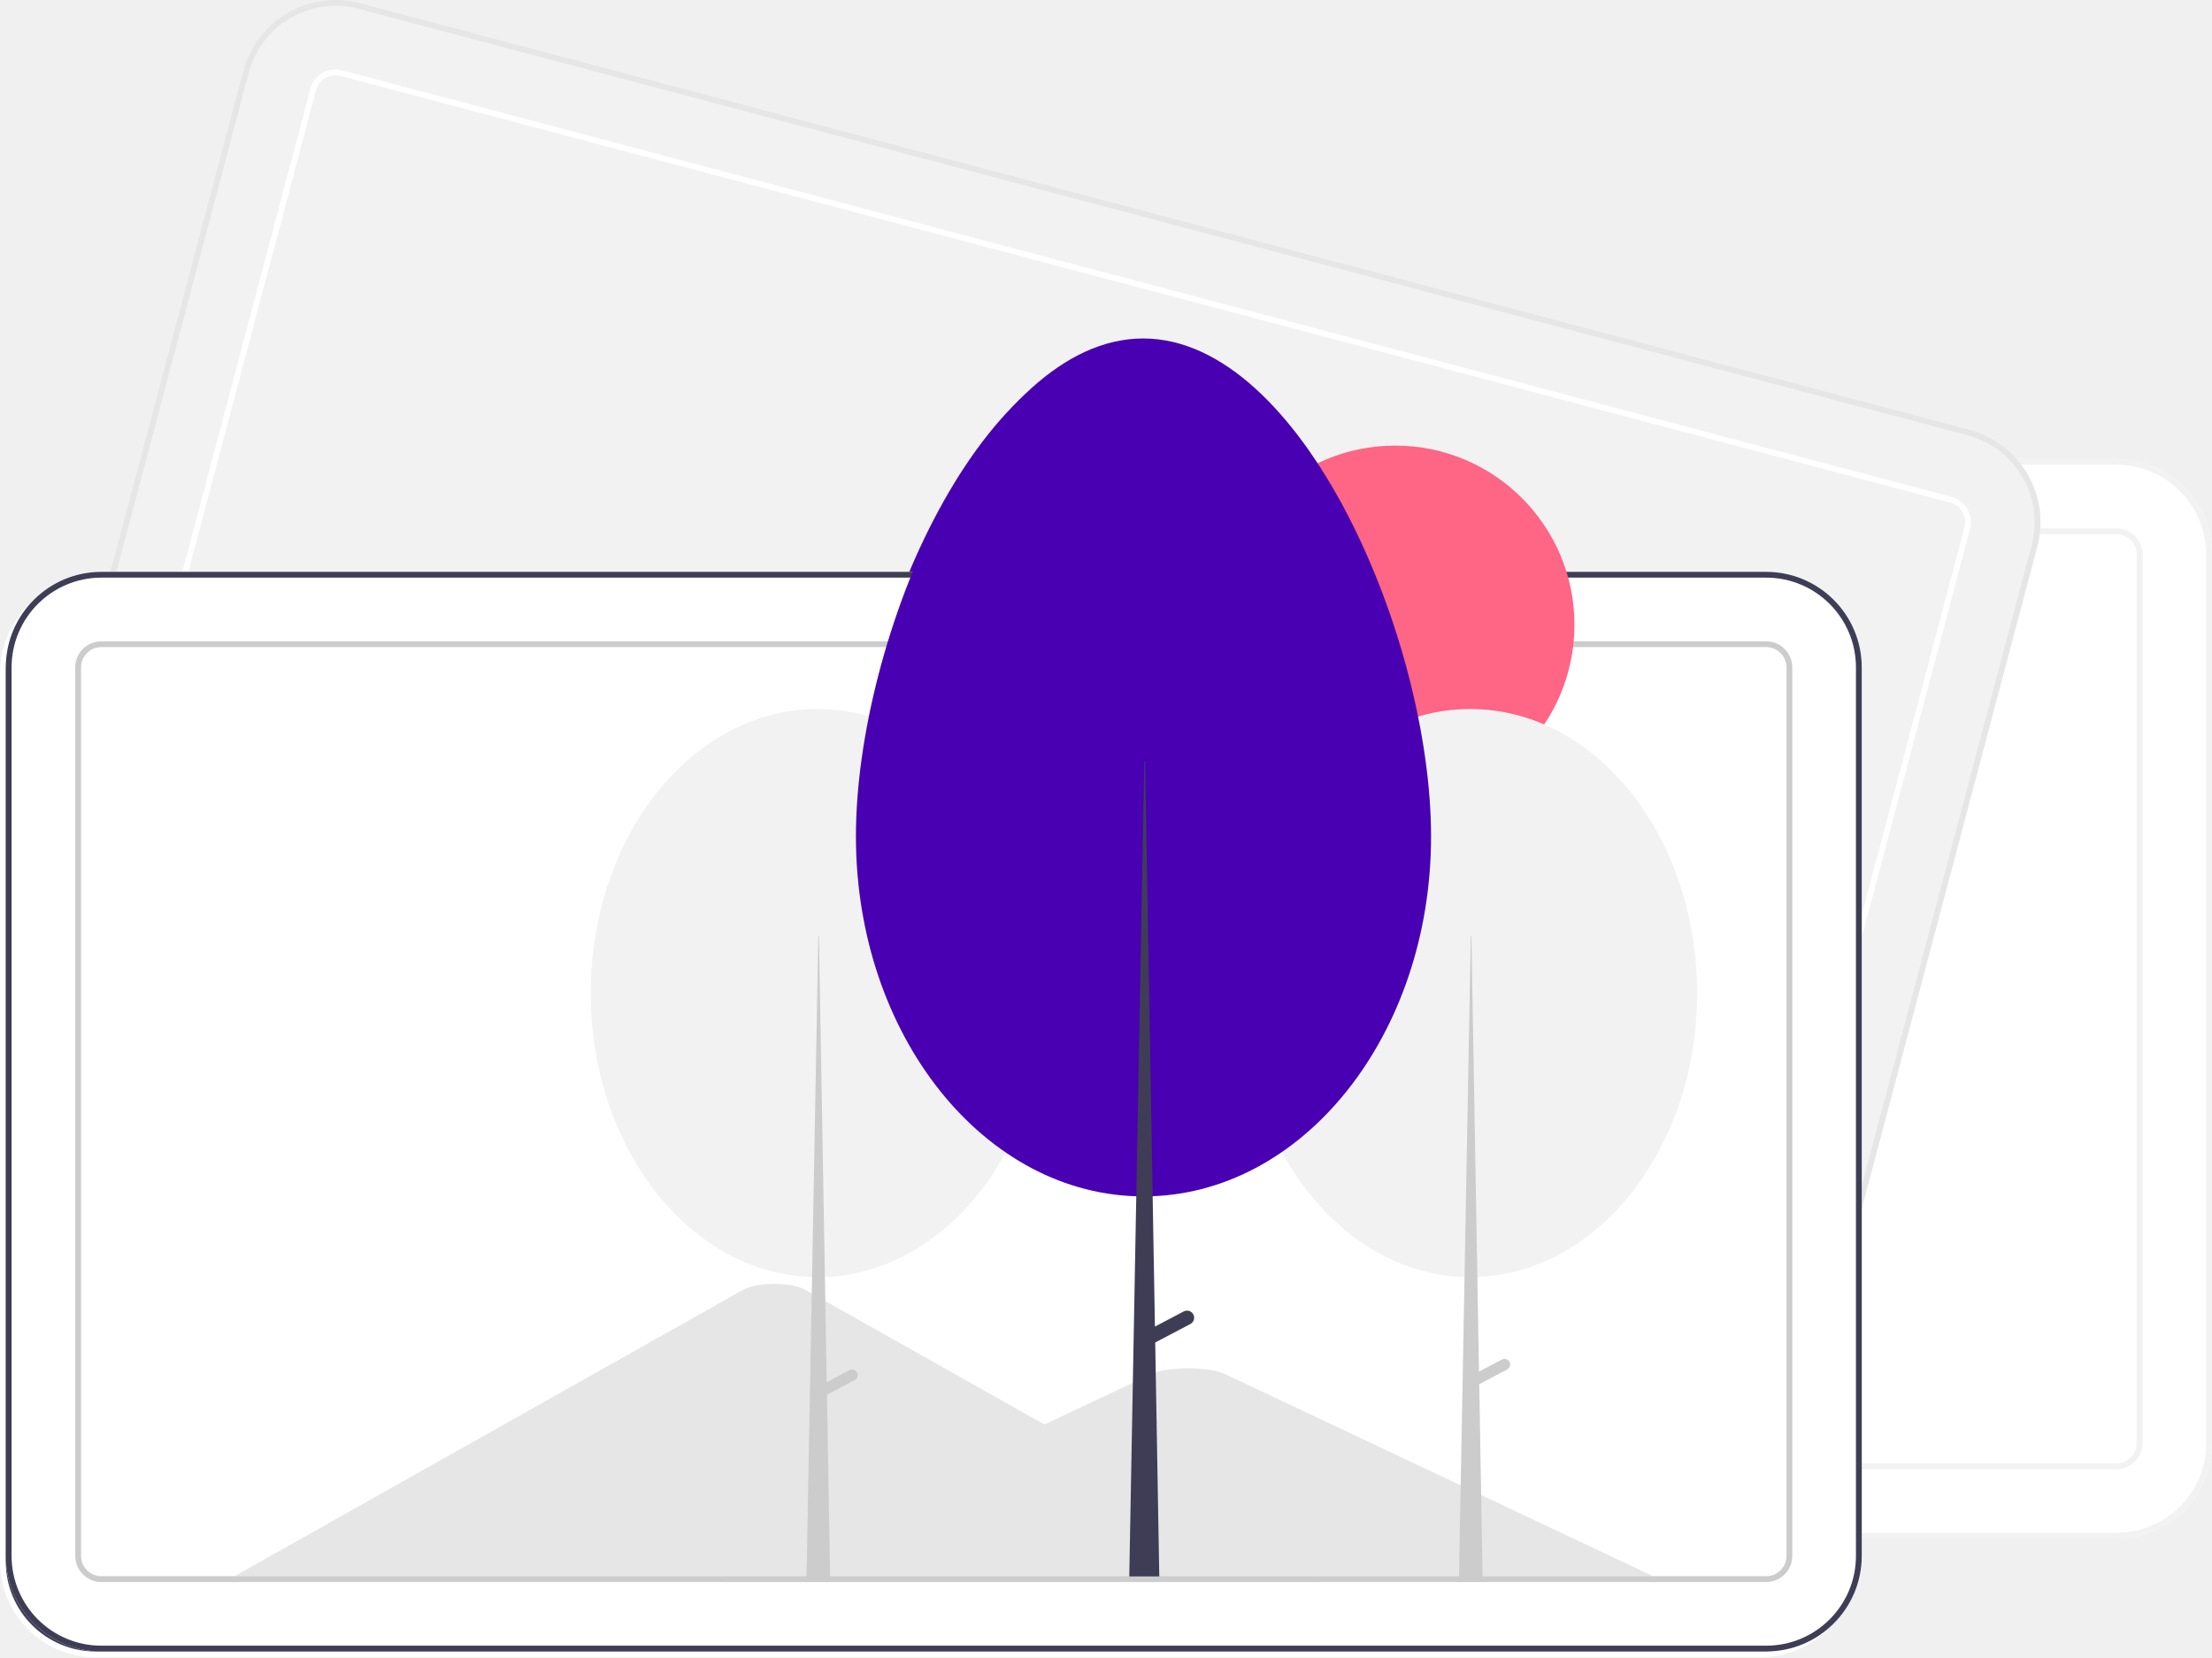
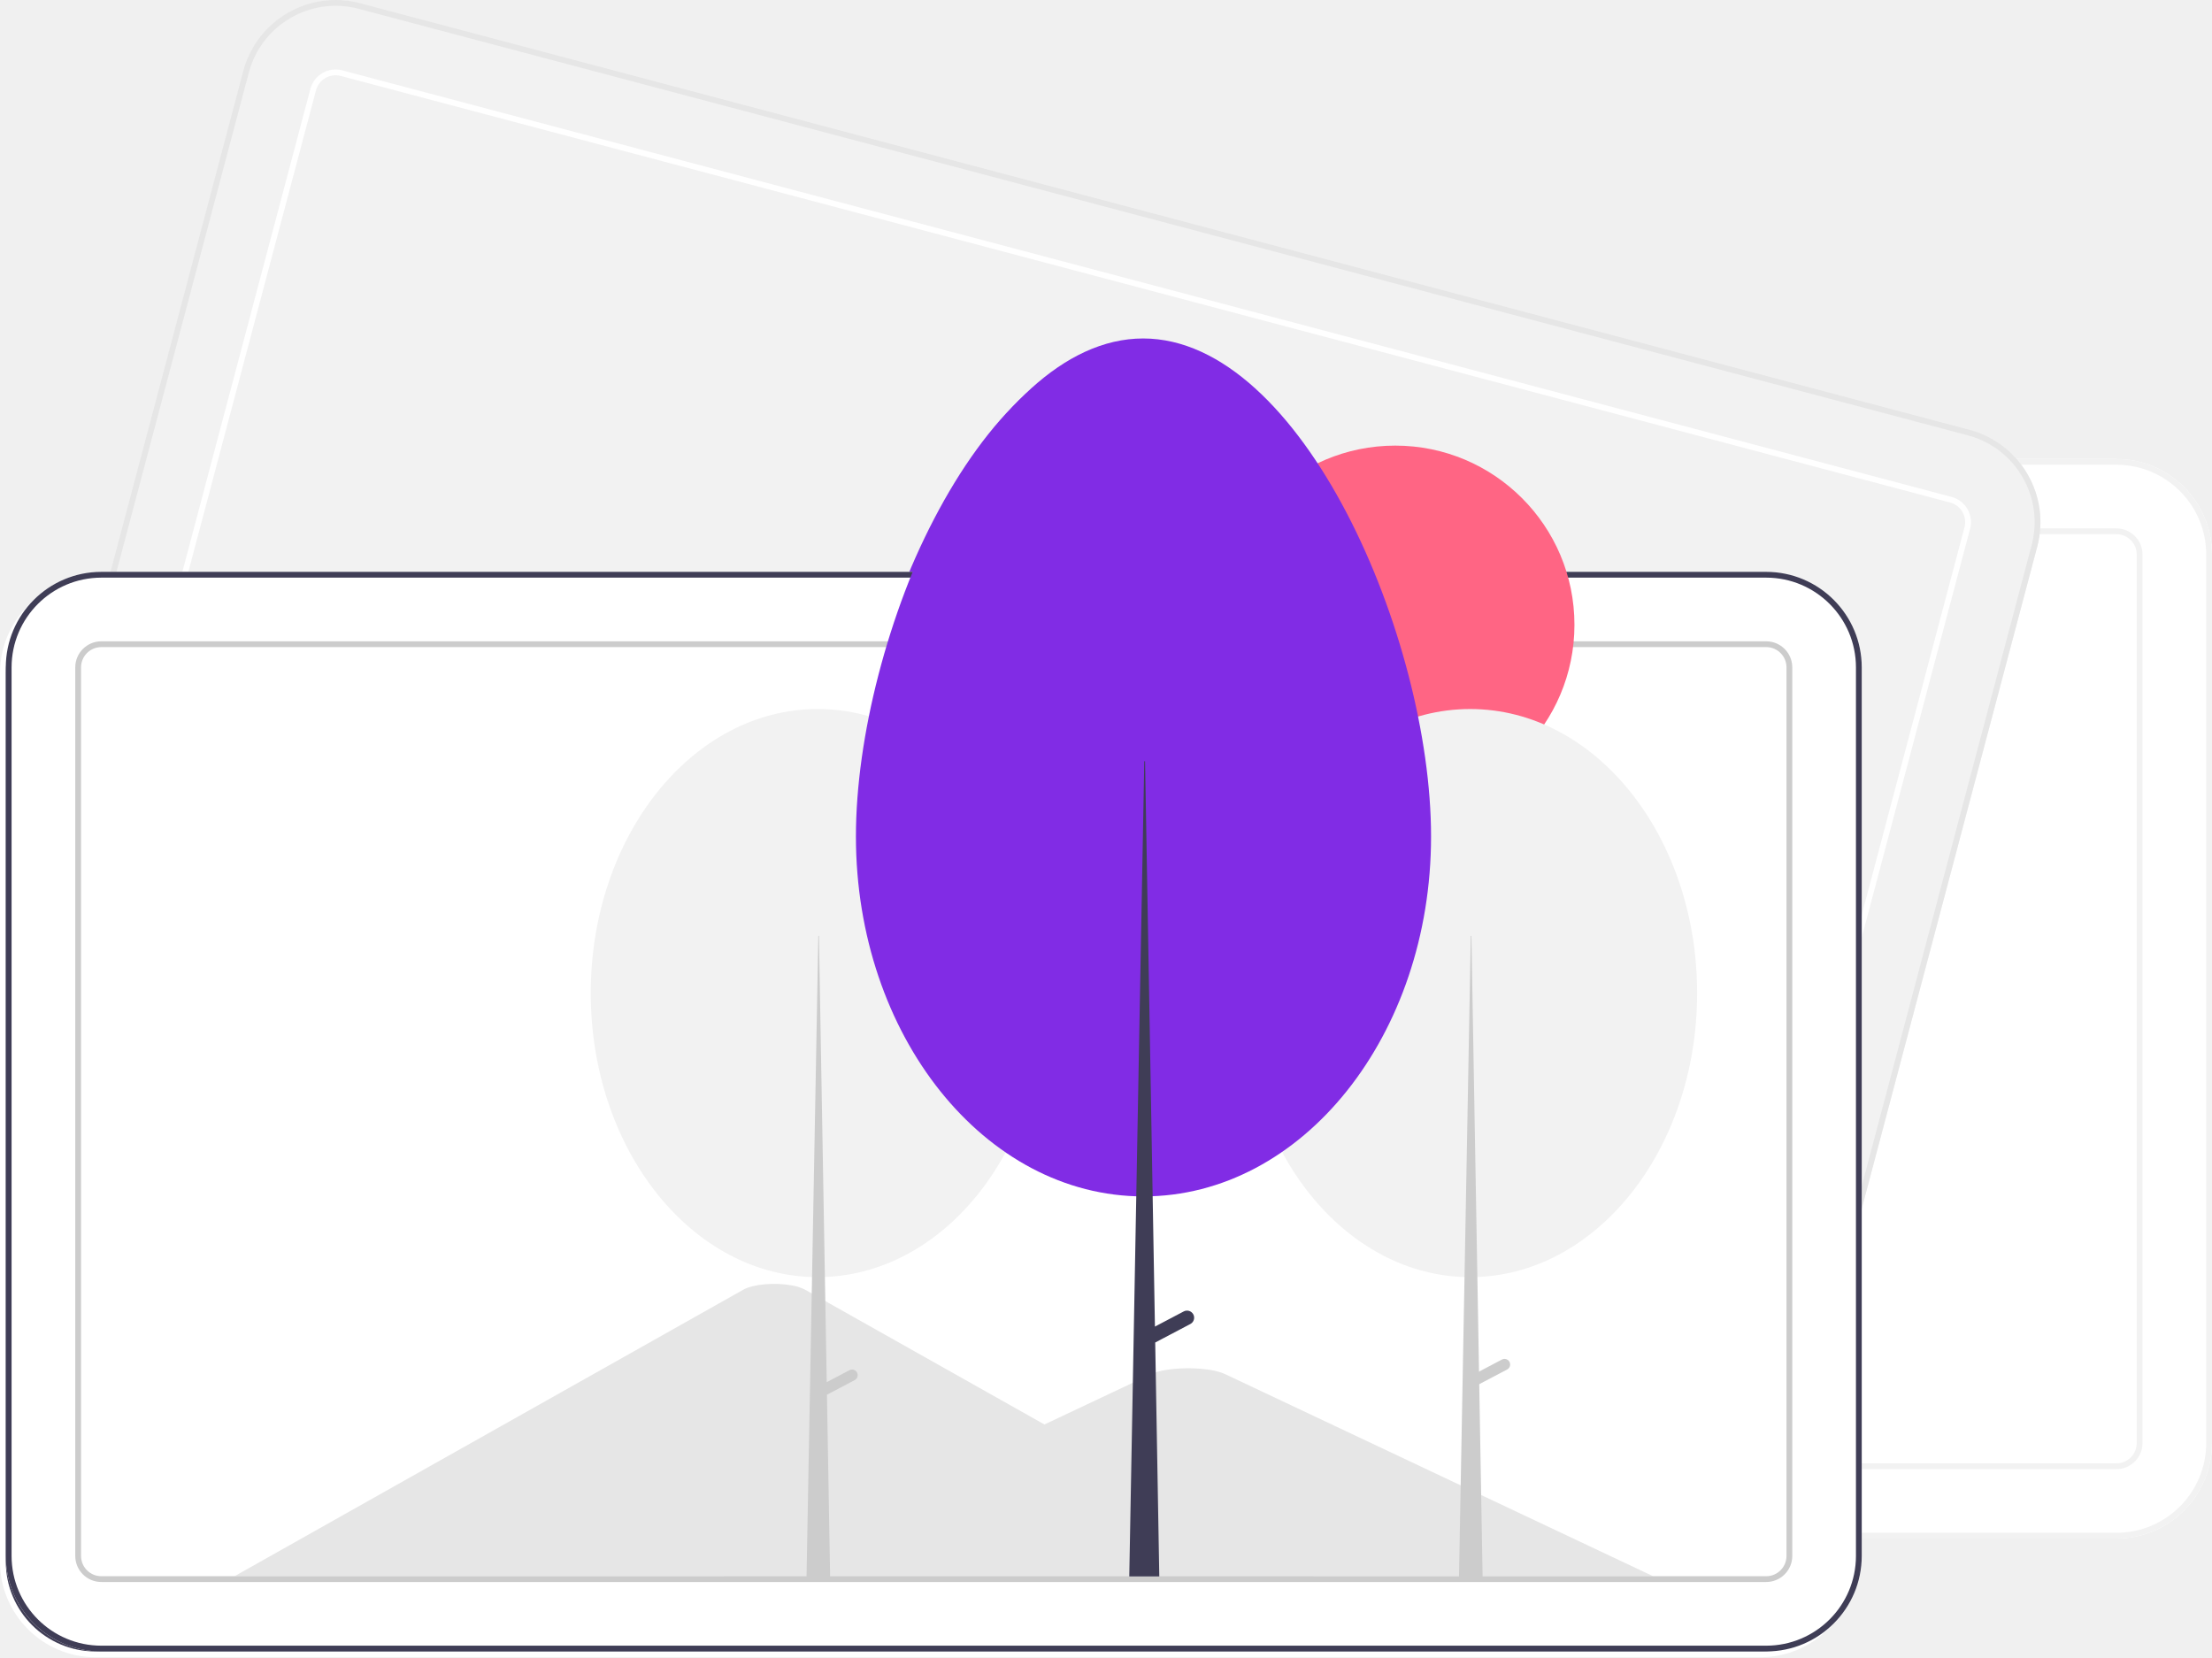
- <svg xmlns="http://www.w3.org/2000/svg" id="ac40b6c7-c2ea-4a85-abe2-e42e72a37000" data-name="Layer 1" width="764.173" height="572.568" viewBox="0 0 764.173 572.568">
+ <svg xmlns="http://www.w3.org/2000/svg" id="currentIllo" data-name="Layer 1" width="764.173" height="572.568" viewBox="0 0 764.173 572.568" class="injected-svg DownloadModal__ImageFile-sc-p17csy-5 iIfSkb grid_media">
  <path d="M949.086,695.284H373.914a33.037,33.037,0,0,1-33-33v-307a33.037,33.037,0,0,1,33-33H949.086a33.037,33.037,0,0,1,33,33v307A33.037,33.037,0,0,1,949.086,695.284Z" transform="translate(-217.9136 -163.716)" fill="#fff" />
  <path d="M949.086,695.284H373.914a33.037,33.037,0,0,1-33-33v-307a33.037,33.037,0,0,1,33-33H949.086a33.037,33.037,0,0,1,33,33v307A33.037,33.037,0,0,1,949.086,695.284Zm-575.173-371a31.035,31.035,0,0,0-31,31v307a31.035,31.035,0,0,0,31,31H949.086a31.035,31.035,0,0,0,31-31v-307a31.035,31.035,0,0,0-31-31Z" transform="translate(-217.9136 -163.716)" fill="#f2f2f2" />
  <path d="M949.086,671.284H373.914a9.01,9.01,0,0,1-9-9v-307a9.01,9.01,0,0,1,9-9H949.086a9.01,9.01,0,0,1,9,9v307A9.01,9.01,0,0,1,949.086,671.284Zm-575.173-323a7.008,7.008,0,0,0-7,7v307a7.008,7.008,0,0,0,7,7H949.086a7.008,7.008,0,0,0,7-7v-307a7.008,7.008,0,0,0-7-7Z" transform="translate(-217.9136 -163.716)" fill="#f2f2f2" />
  <path d="M802.698,672.747,246.727,525.369a33.037,33.037,0,0,1-23.443-40.354L301.948,188.264a33.037,33.037,0,0,1,40.354-23.443L898.273,312.199a33.037,33.037,0,0,1,23.443,40.354L843.052,649.304A33.037,33.037,0,0,1,802.698,672.747Z" transform="translate(-217.9136 -163.716)" fill="#f2f2f2" />
  <path d="M802.698,672.747,246.727,525.369a33.037,33.037,0,0,1-23.443-40.354L301.948,188.264a33.037,33.037,0,0,1,40.354-23.443L898.273,312.199a33.037,33.037,0,0,1,23.443,40.354L843.052,649.304A33.037,33.037,0,0,1,802.698,672.747ZM341.789,166.755A31.035,31.035,0,0,0,303.881,188.777L225.218,485.528a31.035,31.035,0,0,0,22.022,37.908L803.211,670.813A31.035,31.035,0,0,0,841.119,648.791l78.663-296.751a31.035,31.035,0,0,0-22.022-37.908Z" transform="translate(-217.9136 -163.716)" fill="#e6e6e6" />
  <path d="M808.848,649.548,252.877,502.17a9.01,9.01,0,0,1-6.393-11.006l78.663-296.751a9.01,9.01,0,0,1,11.006-6.393L892.123,335.398a9.01,9.01,0,0,1,6.393,11.006L819.853,643.154A9.01,9.01,0,0,1,808.848,649.548ZM335.64,189.953a7.008,7.008,0,0,0-8.56,4.973L248.417,491.677a7.008,7.008,0,0,0,4.973,8.56L809.36,647.615a7.008,7.008,0,0,0,8.56-4.973l78.663-296.751a7.008,7.008,0,0,0-4.973-8.56Z" transform="translate(-217.9136 -163.716)" fill="#fff" />
  <path d="M826.086,736.284H250.914a33.037,33.037,0,0,1-33-33v-307a33.037,33.037,0,0,1,33-33H826.086a33.037,33.037,0,0,1,33,33v307A33.037,33.037,0,0,1,826.086,736.284Z" transform="translate(-217.9136 -163.716)" fill="#fff" />
  <path d="M669.818,710.284h-371.43c-.465.002-.93-.01-1.388-.036l175.669-98.934c3.345-1.922,10.85-2.599,16.762-1.511a15.183,15.183,0,0,1,4.649,1.511l117.896,66.392,5.648,3.177Z" transform="translate(-217.9136 -163.716)" fill="#e6e6e6" />
  <path d="M787,710.284H465.744l62.253-29.4,4.48-2.118,81.121-38.314c5.318-2.511,18.112-2.667,24.365-.474q.63.224,1.168.474Z" transform="translate(-217.9136 -163.716)" fill="#e6e6e6" />
  <path d="M250.914,365.284a31.035,31.035,0,0,0-31,31v307a31.035,31.035,0,0,0,31,31H826.086a31.035,31.035,0,0,0,31-31v-307a31.035,31.035,0,0,0-31-31Z" transform="translate(-217.9136 -163.716)" fill="#3f3d56" />
  <path d="M826.086,712.284H250.914a9.01,9.01,0,0,1-9-9v-307a9.01,9.01,0,0,1,9-9H826.086a9.01,9.01,0,0,1,9,9v307A9.01,9.01,0,0,1,826.086,712.284Zm-575.173-323a7.008,7.008,0,0,0-7,7v307a7.008,7.008,0,0,0,7,7H826.086a7.008,7.008,0,0,0,7-7v-307a7.008,7.008,0,0,0-7-7Z" transform="translate(-217.9136 -163.716)" fill="#ccc" />
  <circle cx="480.017" cy="217.859" r="61.903" fill="#ff6584" />
  <ellipse cx="505.896" cy="345.099" rx="78.403" ry="98.137" fill="#f2f2f2" />
  <polygon points="506.112 325.365 506.327 325.365 510.204 547.65 502.019 547.65 506.112 325.365" fill="#ccc" />
  <path d="M737.398,636.241v0a1.939,1.939,0,0,1-.812,2.618l-11.245,5.92-1.806-3.431,11.245-5.92A1.939,1.939,0,0,1,737.398,636.241Z" transform="translate(-217.9136 -163.716)" fill="#ccc" />
  <ellipse cx="280.49" cy="345.099" rx="78.403" ry="98.137" fill="#f2f2f2" />
  <path d="M511.991,639.916v-0a1.939,1.939,0,0,0-2.619-.812l-7.85,4.133-2.689-154.156h-.215l-4.092,222.286H502.711l-1.113-63.788,9.581-5.044A1.939,1.939,0,0,0,511.991,639.916Z" transform="translate(-217.9136 -163.716)" fill="#ccc" />
-   <path d="M610.834,282.653c54.867,0,99.463,103.382,99.463,172.059s-44.478,124.35-99.345,124.35S511.606,523.389,511.606,454.712,555.967,282.653,610.834,282.653Z" transform="translate(-217.9136 -163.716)" fill="#4800b2" />
+   <path d="M610.834,282.653c54.867,0,99.463,103.382,99.463,172.059s-44.478,124.35-99.345,124.35S511.606,523.389,511.606,454.712,555.967,282.653,610.834,282.653Z" transform="translate(-217.9136 -163.716)" fill="#812ce5" />
  <path d="M628.168,619.831a2.456,2.456,0,0,0-3.317-1.029l-9.947,5.237-3.407-195.332h-.273L606.039,710.366h10.371l-1.41-80.826,12.14-6.391A2.456,2.456,0,0,0,628.168,619.831Z" transform="translate(-217.9136 -163.716)" fill="#3f3d56" />
  <path d="M828.086,734.284H252.914a33.037,33.037,0,0,1-33-33v-307a33.037,33.037,0,0,1,33-33H828.086a33.037,33.037,0,0,1,33,33v307A33.037,33.037,0,0,1,828.086,734.284Z" transform="translate(-217.9136 -163.716)" fill="#fff" />
  <path d="M671.818,708.284h-371.43c-.465.002-.93-.01-1.388-.036l175.669-98.934c3.345-1.922,10.85-2.599,16.762-1.511a15.183,15.183,0,0,1,4.649,1.511l117.896,66.392,5.648,3.177Z" transform="translate(-217.9136 -163.716)" fill="#e6e6e6" />
  <path d="M789,708.284H467.744l62.253-29.4,4.48-2.118,81.121-38.314c5.318-2.511,18.112-2.667,24.365-.474q.63.224,1.168.474Z" transform="translate(-217.9136 -163.716)" fill="#e6e6e6" />
  <path d="M828.086,734.284H252.914a33.037,33.037,0,0,1-33-33v-307a33.037,33.037,0,0,1,33-33H828.086a33.037,33.037,0,0,1,33,33v307A33.037,33.037,0,0,1,828.086,734.284Zm-575.173-371a31.035,31.035,0,0,0-31,31v307a31.035,31.035,0,0,0,31,31H828.086a31.035,31.035,0,0,0,31-31v-307a31.035,31.035,0,0,0-31-31Z" transform="translate(-217.9136 -163.716)" fill="#3f3d56" />
  <path d="M828.086,710.284H252.914a9.01,9.01,0,0,1-9-9v-307a9.01,9.01,0,0,1,9-9H828.086a9.01,9.01,0,0,1,9,9v307A9.01,9.01,0,0,1,828.086,710.284Zm-575.173-323a7.008,7.008,0,0,0-7,7v307a7.008,7.008,0,0,0,7,7H828.086a7.008,7.008,0,0,0,7-7v-307a7.008,7.008,0,0,0-7-7Z" transform="translate(-217.9136 -163.716)" fill="#ccc" />
  <circle cx="482.017" cy="215.859" r="61.903" fill="#ff6584" />
  <ellipse cx="507.896" cy="343.099" rx="78.403" ry="98.137" fill="#f2f2f2" />
  <polygon points="508.112 323.365 508.327 323.365 512.204 545.65 504.019 545.65 508.112 323.365" fill="#ccc" />
  <path d="M739.398,634.241v0a1.939,1.939,0,0,1-.812,2.618l-11.245,5.92-1.806-3.431,11.245-5.92A1.939,1.939,0,0,1,739.398,634.241Z" transform="translate(-217.9136 -163.716)" fill="#ccc" />
  <ellipse cx="282.49" cy="343.099" rx="78.403" ry="98.137" fill="#f2f2f2" />
  <path d="M513.991,637.916v-0a1.939,1.939,0,0,0-2.619-.812l-7.85,4.133-2.689-154.156h-.215l-4.092,222.286H504.711l-1.113-63.788,9.581-5.044A1.939,1.939,0,0,0,513.991,637.916Z" transform="translate(-217.9136 -163.716)" fill="#ccc" />
-   <path d="M612.834,280.653c54.867,0,99.463,103.382,99.463,172.059s-44.478,124.35-99.345,124.35S513.606,521.389,513.606,452.712,557.967,280.653,612.834,280.653Z" transform="translate(-217.9136 -163.716)" fill="#4800b2" />
+   <path d="M612.834,280.653c54.867,0,99.463,103.382,99.463,172.059s-44.478,124.35-99.345,124.35S513.606,521.389,513.606,452.712,557.967,280.653,612.834,280.653Z" transform="translate(-217.9136 -163.716)" fill="#812ce5" />
  <path d="M630.168,617.831a2.456,2.456,0,0,0-3.317-1.029l-9.947,5.237-3.407-195.332h-.273L608.039,708.366h10.371l-1.41-80.826,12.14-6.391A2.456,2.456,0,0,0,630.168,617.831Z" transform="translate(-217.9136 -163.716)" fill="#3f3d56" />
</svg>
